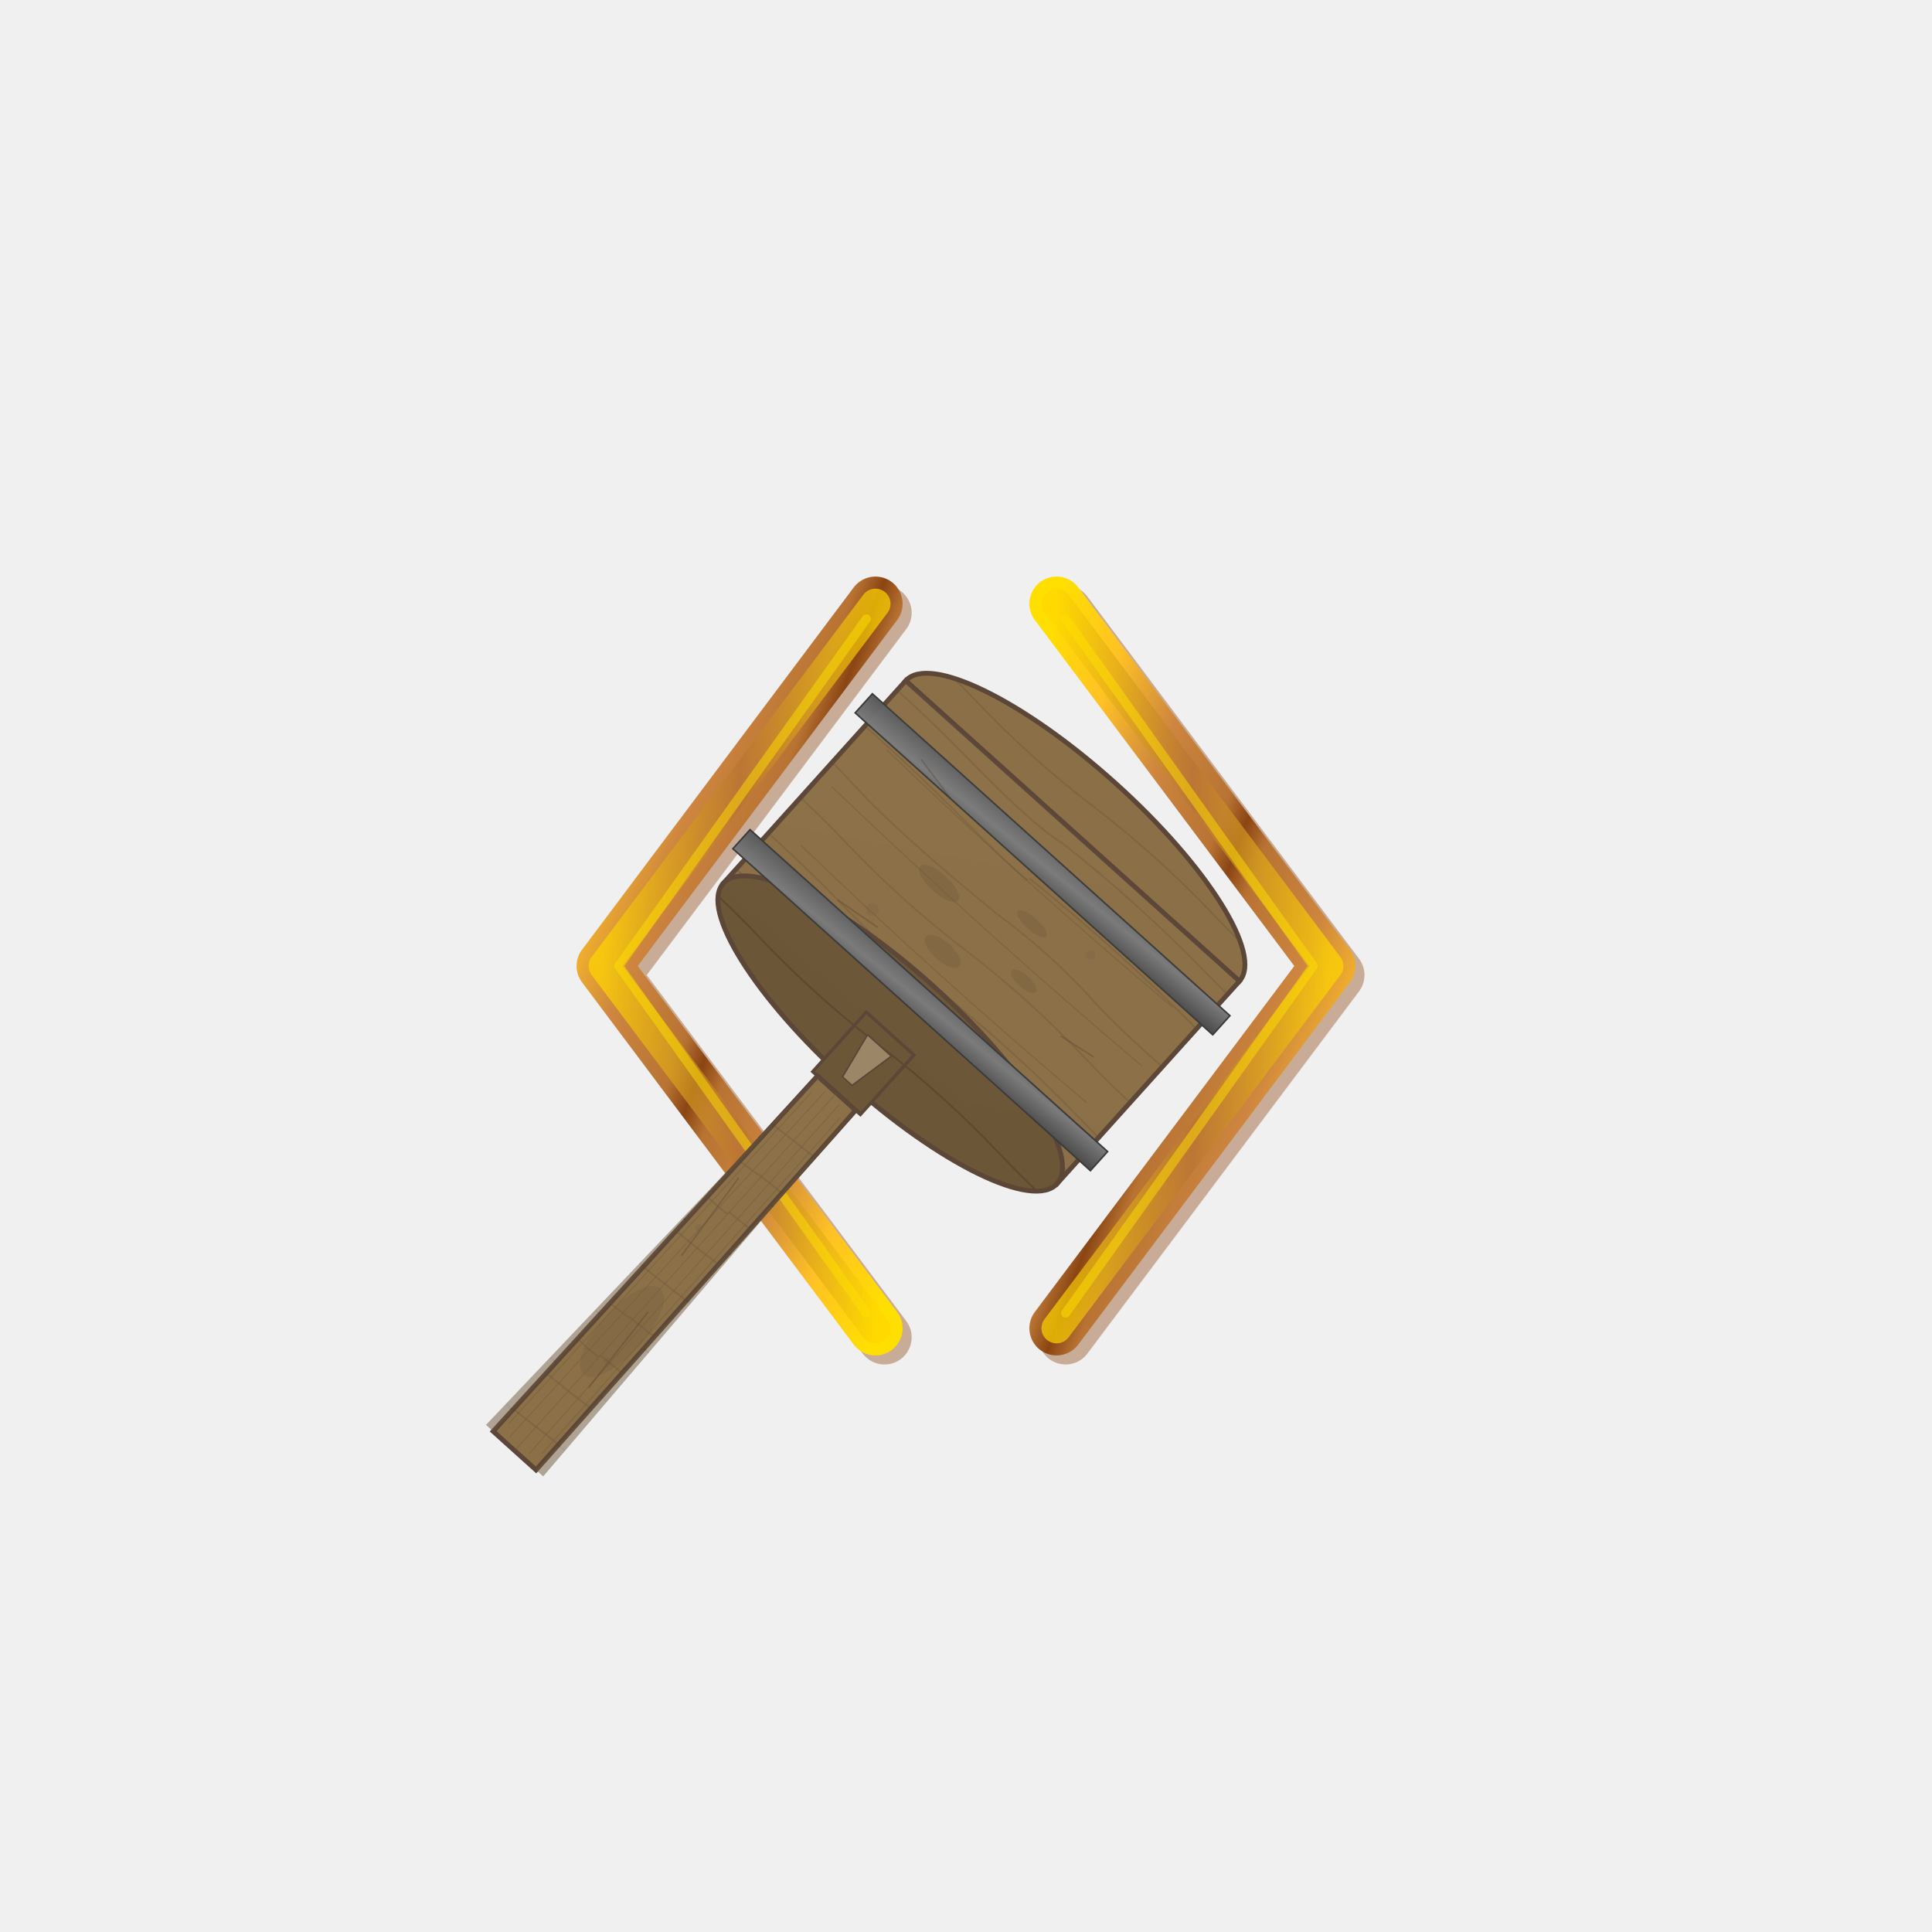
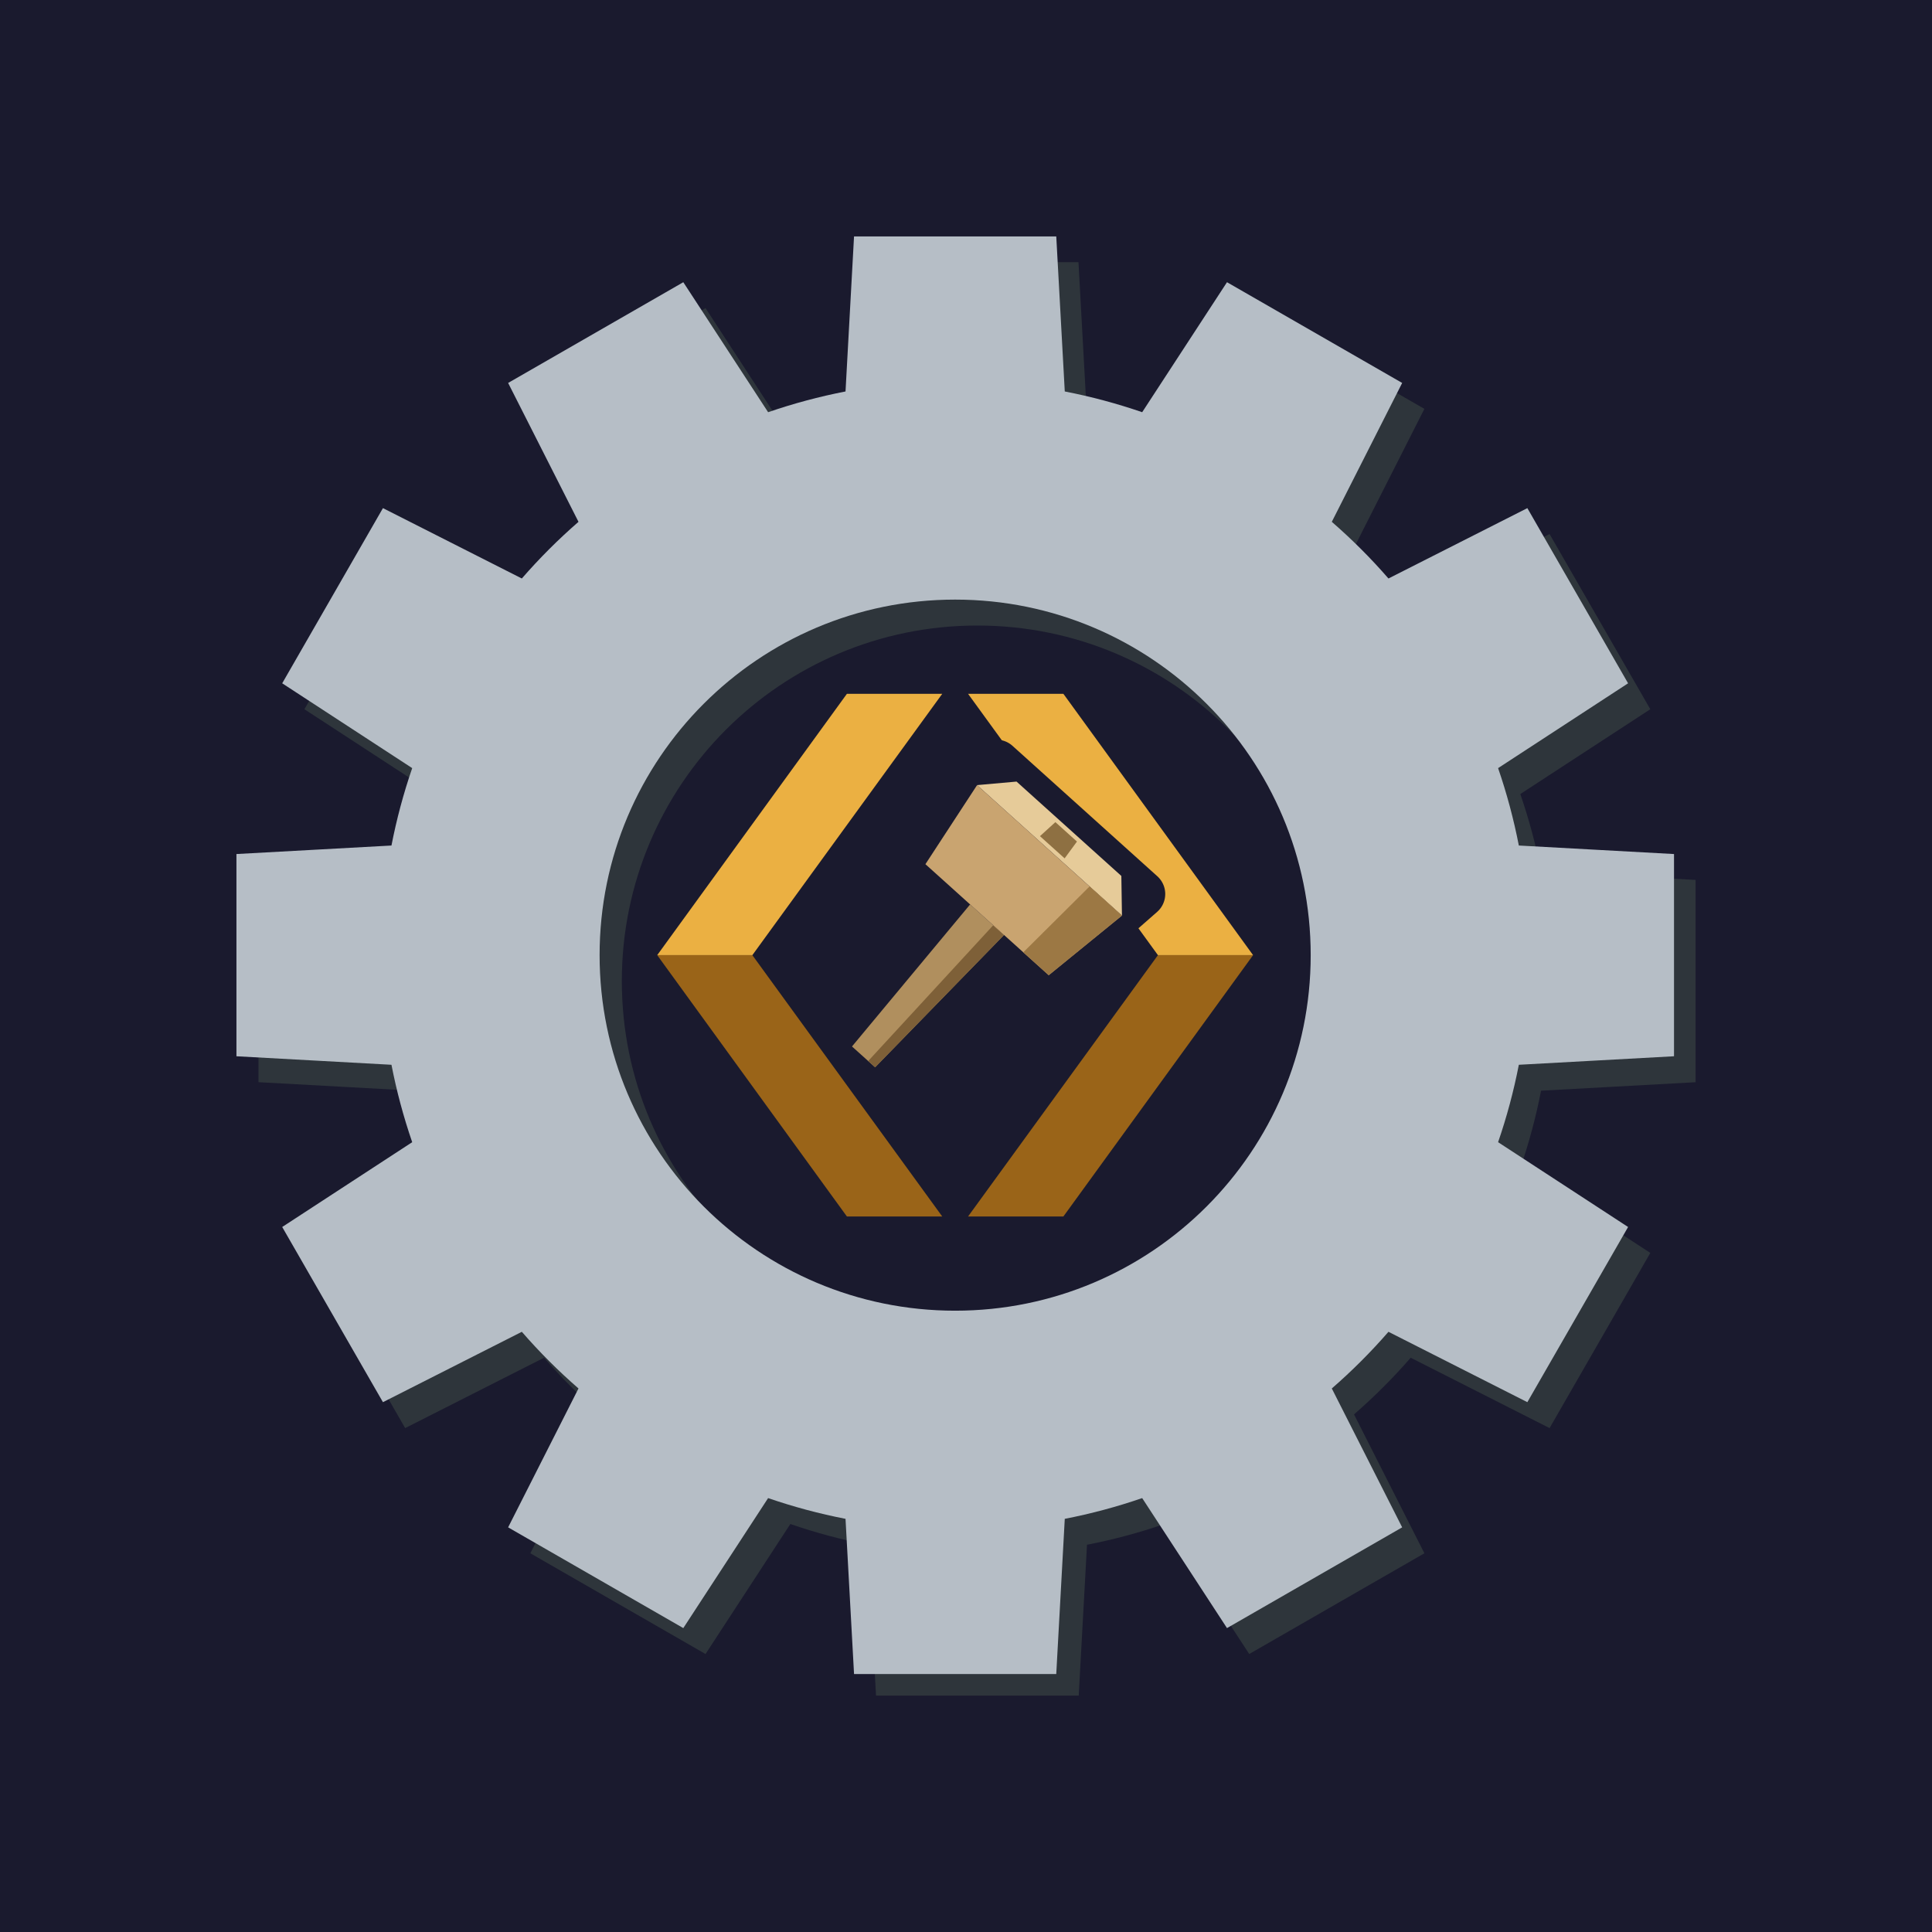
- <svg xmlns="http://www.w3.org/2000/svg" version="1.0" width="512" height="512" viewBox="0 0 512 512" preserveAspectRatio="xMidYMid meet">
-   <defs>
-     <pattern id="oakGrain" x="0" y="0" width="100" height="200" patternUnits="userSpaceOnUse">
-       <rect width="100" height="200" fill="#8B6F47" />
-       <path d="M0,10 Q25,8 50,10 T100,10" stroke="#6B5637" stroke-width="0.5" fill="none" opacity="0.4" />
-       <path d="M0,25 Q30,23 60,25 T100,25" stroke="#6B5637" stroke-width="0.5" fill="none" opacity="0.4" />
-       <path d="M0,40 Q35,38 70,40 T100,40" stroke="#6B5637" stroke-width="0.5" fill="none" opacity="0.4" />
-       <path d="M0,55 Q20,53 40,55 T100,55" stroke="#6B5637" stroke-width="0.5" fill="none" opacity="0.4" />
-       <path d="M0,70 Q25,68 50,70 T100,70" stroke="#6B5637" stroke-width="0.5" fill="none" opacity="0.4" />
-       <path d="M0,85 Q30,83 60,85 T100,85" stroke="#6B5637" stroke-width="0.5" fill="none" opacity="0.4" />
-       <path d="M0,100 Q35,98 70,100 T100,100" stroke="#6B5637" stroke-width="0.5" fill="none" opacity="0.4" />
-       <path d="M0,115 Q20,113 40,115 T100,115" stroke="#6B5637" stroke-width="0.5" fill="none" opacity="0.4" />
-       <path d="M0,130 Q25,128 50,130 T100,130" stroke="#6B5637" stroke-width="0.5" fill="none" opacity="0.4" />
-       <path d="M0,145 Q30,143 60,145 T100,145" stroke="#6B5637" stroke-width="0.5" fill="none" opacity="0.4" />
-       <path d="M0,160 Q35,158 70,160 T100,160" stroke="#6B5637" stroke-width="0.5" fill="none" opacity="0.4" />
-       <path d="M0,175 Q20,173 40,175 T100,175" stroke="#6B5637" stroke-width="0.5" fill="none" opacity="0.4" />
-       <path d="M0,190 Q25,188 50,190 T100,190" stroke="#6B5637" stroke-width="0.5" fill="none" opacity="0.4" />
-     </pattern>
-     <pattern id="oakGrainDark" x="0" y="0" width="100" height="200" patternUnits="userSpaceOnUse">
-       <rect width="100" height="200" fill="#6B5637" />
-       <path d="M0,10 Q25,8 50,10 T100,10" stroke="#4B3627" stroke-width="0.5" fill="none" opacity="0.5" />
-       <path d="M0,30 Q30,28 60,30 T100,30" stroke="#4B3627" stroke-width="0.5" fill="none" opacity="0.5" />
-       <path d="M0,50 Q35,48 70,50 T100,50" stroke="#4B3627" stroke-width="0.5" fill="none" opacity="0.5" />
-       <path d="M0,70 Q20,68 40,70 T100,70" stroke="#4B3627" stroke-width="0.5" fill="none" opacity="0.5" />
-       <path d="M0,90 Q25,88 50,90 T100,90" stroke="#4B3627" stroke-width="0.5" fill="none" opacity="0.5" />
-       <path d="M0,110 Q30,108 60,110 T100,110" stroke="#4B3627" stroke-width="0.5" fill="none" opacity="0.5" />
-       <path d="M0,130 Q35,128 70,130 T100,130" stroke="#4B3627" stroke-width="0.5" fill="none" opacity="0.5" />
-       <path d="M0,150 Q20,148 40,150 T100,150" stroke="#4B3627" stroke-width="0.5" fill="none" opacity="0.5" />
-       <path d="M0,170 Q25,168 50,170 T100,170" stroke="#4B3627" stroke-width="0.5" fill="none" opacity="0.5" />
-       <path d="M0,190 Q30,188 60,190 T100,190" stroke="#4B3627" stroke-width="0.5" fill="none" opacity="0.5" />
-     </pattern>
-     <linearGradient id="ironGradient" x1="0%" y1="0%" x2="100%" y2="100%">
-       <stop offset="0%" style="stop-color:#5A5A5A;stop-opacity:1" />
-       <stop offset="50%" style="stop-color:#7A7A7A;stop-opacity:1" />
-       <stop offset="100%" style="stop-color:#4A4A4A;stop-opacity:1" />
-     </linearGradient>
-     <linearGradient id="oilSheen" x1="0%" y1="0%" x2="100%" y2="100%">
-       <stop offset="0%" style="stop-color:#FFFFFF;stop-opacity:0.1" />
-       <stop offset="50%" style="stop-color:#FFFFFF;stop-opacity:0.05" />
-       <stop offset="100%" style="stop-color:#FFFFFF;stop-opacity:0" />
-     </linearGradient>
-     <linearGradient id="metalGradient" x1="0%" y1="0%" x2="100%" y2="100%">
-       <stop offset="0%" style="stop-color:#FFDF00;stop-opacity:1" />
-       <stop offset="15%" style="stop-color:#FFC125;stop-opacity:1" />
-       <stop offset="30%" style="stop-color:#CD853F;stop-opacity:1" />
-       <stop offset="45%" style="stop-color:#B87333;stop-opacity:1" />
-       <stop offset="50%" style="stop-color:#8B4513;stop-opacity:1" />
-       <stop offset="55%" style="stop-color:#B87333;stop-opacity:1" />
-       <stop offset="70%" style="stop-color:#CD853F;stop-opacity:1" />
-       <stop offset="85%" style="stop-color:#FFC125;stop-opacity:1" />
-       <stop offset="100%" style="stop-color:#FFDF00;stop-opacity:1" />
-     </linearGradient>
-     <linearGradient id="bracketGradient" x1="0%" y1="0%" x2="100%" y2="0%">
-       <stop offset="0%" style="stop-color:#FFD700;stop-opacity:1" />
-       <stop offset="50%" style="stop-color:#B87333;stop-opacity:1" />
-       <stop offset="100%" style="stop-color:#FFD700;stop-opacity:1" />
-     </linearGradient>
-   </defs>
-   <g transform="translate(256, 256) scale(0.8)">
-     <g transform="translate(-75, 0)">
-       <path d="M 45 -120 L -45 0 L 45 120" stroke="#8B4513" stroke-width="18" fill="none" stroke-linecap="round" stroke-linejoin="round" opacity="0.4" transform="translate(3, 3)" />
-       <path d="M 45 -120 L -45 0 L 45 120" stroke="url(#metalGradient)" stroke-width="18" fill="none" stroke-linecap="round" stroke-linejoin="round" />
-       <path d="M 45 -120 L -45 0 L 45 120" stroke="url(#bracketGradient)" stroke-width="10" fill="none" stroke-linecap="round" stroke-linejoin="round" opacity="0.7" />
-       <path d="M 42 -115 L -40 0 L 42 115" stroke="#FFDF00" stroke-width="3" fill="none" stroke-linecap="round" stroke-linejoin="round" opacity="0.5" />
+ <svg xmlns="http://www.w3.org/2000/svg" width="180" height="180" viewBox="0 0 180 180">
+   <rect width="180" height="180" fill="#1a1a2e" />
+   <svg x="22" y="22" width="136" height="136" viewBox="5.86 5.86 394.14 394.14" preserveAspectRatio="xMidYMid meet">
+     <defs>
+       <path id="gear-body" fill-rule="evenodd" d="M170.4,47.8 L172.7,5.9 L227.3,5.9 L229.6,47.8 A155,155 0 0 1 250.5,53.4L250.5,53.4 L273.4,18.3 L320.7,45.5 L301.7,83 A155,155 0 0 1 317,98.3L317,98.3 L354.5,79.3 L381.7,126.6 L346.6,149.5 A155,155 0 0 1 352.2,170.4L352.2,170.4 L394.1,172.7 L394.1,227.3 L352.2,229.6 A155,155 0 0 1 346.6,250.5L346.6,250.5 L381.7,273.4 L354.5,320.7 L317,301.7 A155,155 0 0 1 301.7,317L301.7,317 L320.7,354.5 L273.4,381.7 L250.5,346.6 A155,155 0 0 1 229.6,352.2L229.6,352.2 L227.3,394.1 L172.7,394.1 L170.4,352.2 A155,155 0 0 1 149.5,346.6L149.5,346.6 L126.6,381.7 L79.3,354.5 L98.3,317 A155,155 0 0 1 83,301.7L83,301.7 L45.5,320.7 L18.3,273.4 L53.4,250.5 A155,155 0 0 1 47.8,229.6L47.8,229.6 L5.9,227.3 L5.9,172.7 L47.8,170.4 A155,155 0 0 1 53.4,149.5L53.4,149.5 L18.3,126.6 L45.5,79.3 L83,98.3 A155,155 0 0 1 98.3,83L98.3,83 L79.3,45.5 L126.6,18.3 L149.5,53.4 A155,155 0 0 1 170.4,47.8 Z M200,104 A96,96 0 1 1 200,296 A96,96 0 1 1 200,104 Z" />
+       <g id="tags">
+         <path fill="#EBB042" d="M143.8,64.3 L45.3,200 L94.7,200 L193.3,64.3 Z" />
+         <path fill="#9A6418" d="M45.3,200 L143.8,335.7 L193.3,335.7 L94.7,200 Z" />
+         <path fill="#EBB042" d="M256.2,64.3 L354.7,200 L305.3,200 L206.7,64.3 Z" />
+         <path fill="#9A6418" d="M354.7,200 L256.2,335.7 L206.7,335.7 L305.3,200 Z" />
+       </g>
+       <g id="mallet">
+         <g transform="rotate(42 200 200)">
+           <path fill="#B08F5E" d="M178,154 L222,154 L215,332 L185,332 Z" />
+           <path fill="#7E6038" d="M208,154 L222,154 L215,332 L206,332 Z" />
+           <path fill="#E6CB99" d="M106,64 L132,36 L268,36 L294,64 Z" />
+           <path fill="#8E7042" d="M186,40 L214,40 L216,60 L184,60 Z" />
+           <path fill="#C9A470" d="M106,64 L294,64 L280,154 L120,154 Z" />
+           <path fill="#9C7844" d="M252,64 L294,64 L280,154 L247,154 Z" />
+         </g>
+       </g>
+       <mask id="cut-lockup">
+         <rect width="400" height="400" fill="#fff" />
+         <g transform="translate(200 200) scale(.28) translate(-200 -200)" stroke="#000" stroke-width="46" stroke-linejoin="round" fill="#000">
+           <path transform="rotate(42 200 200)" d="M178,154 L222,154 L215,332 L185,332 Z" />
+           <path transform="rotate(42 200 200)" d="M106,36 L294,36 L280,154 L120,154 Z" />
+         </g>
+       </mask>
+     </defs>
+     <g mask="url(#cut-lockup)">
+       <use href="#gear-body" transform="translate(6,7)" fill="#2E353B" />
+       <use href="#gear-body" fill="#B6BEC6" />
+       <g transform="translate(200 200) scale(.52) translate(-200 -200)">
+         <use href="#tags" />
+       </g>
    </g>
-     <g transform="translate(75, 0)">
-       <path d="M -45 -120 L 45 0 L -45 120" stroke="#8B4513" stroke-width="18" fill="none" stroke-linecap="round" stroke-linejoin="round" opacity="0.4" transform="translate(3, 3)" />
-       <path d="M -45 -120 L 45 0 L -45 120" stroke="url(#metalGradient)" stroke-width="18" fill="none" stroke-linecap="round" stroke-linejoin="round" />
-       <path d="M -45 -120 L 45 0 L -45 120" stroke="url(#bracketGradient)" stroke-width="10" fill="none" stroke-linecap="round" stroke-linejoin="round" opacity="0.7" />
-       <path d="M -42 -115 L 40 0 L -42 115" stroke="#FFDF00" stroke-width="3" fill="none" stroke-linecap="round" stroke-linejoin="round" opacity="0.5" />
+     <g transform="translate(200 200) scale(.28) translate(-200 -200)">
+       <use href="#mallet" />
    </g>
-   </g>
-   <g transform="translate(216, 296) rotate(42) scale(0.85)">
-     <g id="malletHead">
-       <ellipse cx="0" cy="-120" rx="70" ry="20" fill="url(#oakGrain)" stroke="#5B4637" stroke-width="1.5" />
-       <rect x="-70" y="-120" width="140" height="85" fill="url(#oakGrain)" stroke="#5B4637" stroke-width="1.5" />
-       <ellipse cx="0" cy="-35" rx="70" ry="20" fill="url(#oakGrainDark)" stroke="#5B4637" stroke-width="1.5" />
-       <rect x="-75" y="-110" width="150" height="8" fill="url(#ironGradient)" stroke="#3A3A3A" stroke-width="0.5" />
-       <rect x="-75" y="-53" width="150" height="8" fill="url(#ironGradient)" stroke="#3A3A3A" stroke-width="0.5" />
-       <ellipse cx="-20" cy="-80" rx="8" ry="3" fill="#6B5637" opacity="0.3" />
-       <ellipse cx="10" cy="-90" rx="6" ry="2" fill="#6B5637" opacity="0.3" />
-       <ellipse cx="-5" cy="-65" rx="7" ry="3" fill="#6B5637" opacity="0.3" />
-       <ellipse cx="20" cy="-75" rx="5" ry="2" fill="#6B5637" opacity="0.3" />
-       <path d="M-60,-100 Q0,-98 60,-100" stroke="#6B5637" stroke-width="0.3" fill="none" opacity="0.5" />
-       <path d="M-65,-80 Q0,-78 65,-80" stroke="#6B5637" stroke-width="0.3" fill="none" opacity="0.5" />
-       <path d="M-60,-60 Q0,-58 60,-60" stroke="#6B5637" stroke-width="0.3" fill="none" opacity="0.5" />
-     </g>
-     <g id="handle">
-       <rect x="-10" y="-35" width="20" height="25" fill="url(#oakGrainDark)" stroke="#5B4637" stroke-width="1" />
-       <path d="M-8,-10 L-9,140 L9,140 L8,-10 Z" fill="url(#oakGrain)" stroke="#5B4637" stroke-width="1.5" />
-       <path d="M-8,-10 Q-10,65 -12,140 L-9,140 Z" fill="url(#oakGrainDark)" opacity="0.5" />
-       <path d="M8,-10 Q10,65 12,140 L9,140 Z" fill="url(#oakGrainDark)" opacity="0.5" />
-       <ellipse cx="0" cy="90" rx="7" ry="18" fill="#6B5637" opacity="0.2" />
-       <line x1="-6" y1="-5" x2="-7" y2="135" stroke="#6B5637" stroke-width="0.3" opacity="0.4" />
-       <line x1="-3" y1="-8" x2="-4" y2="138" stroke="#6B5637" stroke-width="0.3" opacity="0.4" />
-       <line x1="0" y1="-10" x2="0" y2="140" stroke="#6B5637" stroke-width="0.3" opacity="0.4" />
-       <line x1="3" y1="-8" x2="4" y2="138" stroke="#6B5637" stroke-width="0.3" opacity="0.4" />
-       <line x1="6" y1="-5" x2="7" y2="135" stroke="#6B5637" stroke-width="0.3" opacity="0.4" />
-       <path d="M-5,-30 L-2,-15 L2,-15 L5,-30 Z" fill="#9B8667" stroke="#5B4637" stroke-width="0.5" />
-     </g>
-     <g id="aging" opacity="0.3">
-       <line x1="-50" y1="-105" x2="-35" y2="-102" stroke="#4B3627" stroke-width="0.5" />
-       <line x1="40" y1="-70" x2="52" y2="-72" stroke="#4B3627" stroke-width="0.5" />
-       <line x1="-40" y1="-55" x2="-25" y2="-57" stroke="#4B3627" stroke-width="0.5" />
-       <line x1="-5" y1="30" x2="-2" y2="60" stroke="#4B3627" stroke-width="0.5" />
-       <line x1="2" y1="80" x2="4" y2="110" stroke="#4B3627" stroke-width="0.5" />
-       <circle cx="-30" cy="-60" r="2" fill="#5B4637" opacity="0.4" />
-       <circle cx="30" cy="-95" r="1.5" fill="#5B4637" opacity="0.4" />
-       <circle cx="-4" cy="50" r="1" fill="#5B4637" opacity="0.4" />
-       <circle cx="3" cy="100" r="1.2" fill="#5B4637" opacity="0.4" />
-     </g>
-     <g id="sheen" opacity="0.15">
-       <rect x="-70" y="-120" width="140" height="85" fill="url(#oilSheen)" />
-       <path d="M-8,-10 L-9,140 L9,140 L8,-10 Z" fill="url(#oilSheen)" />
-     </g>
-   </g>
+   </svg>
</svg>
